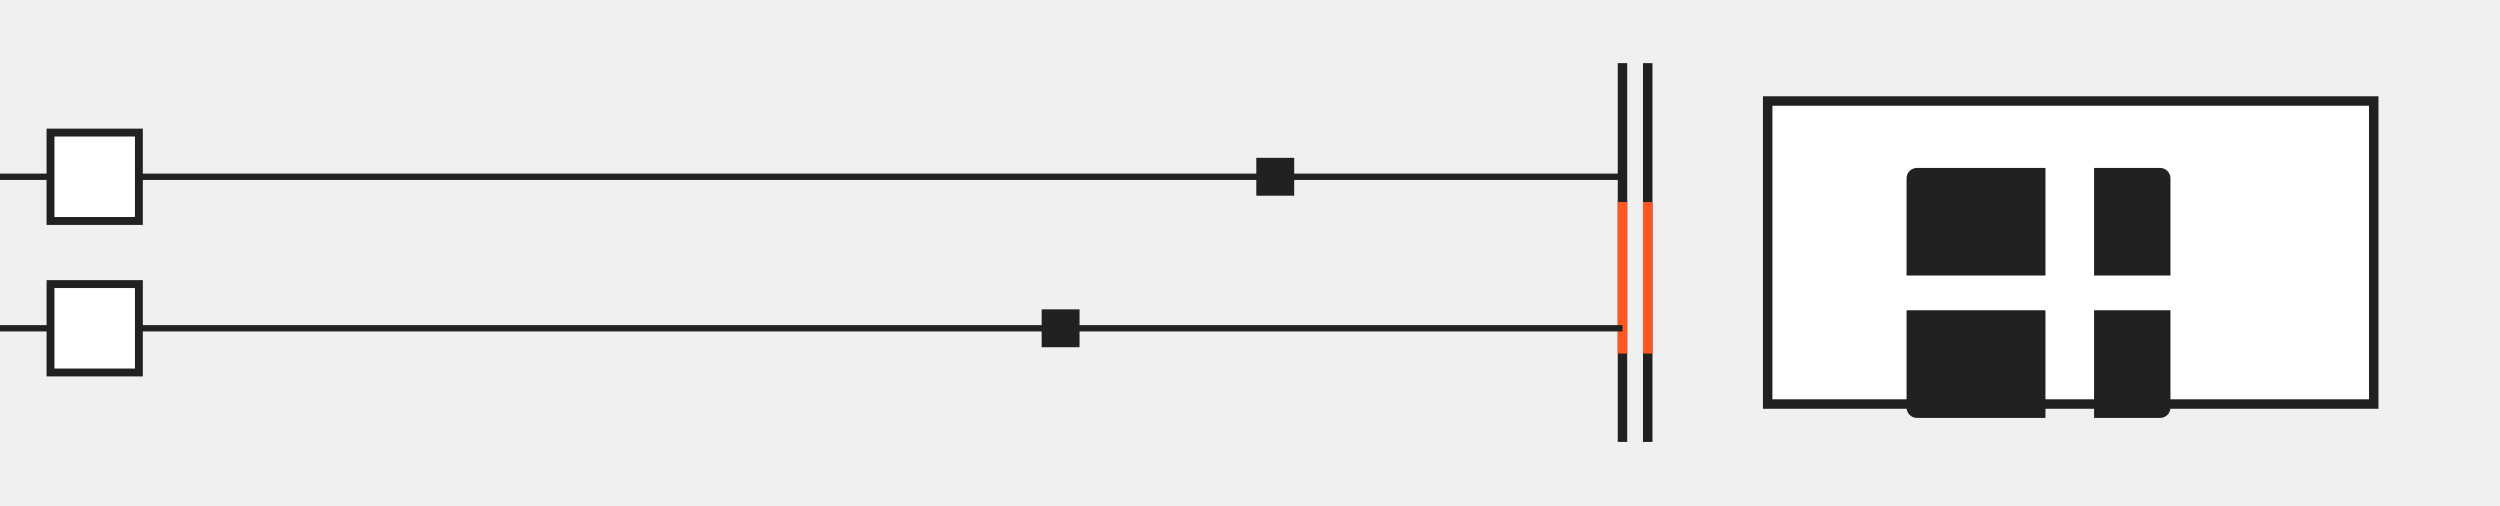
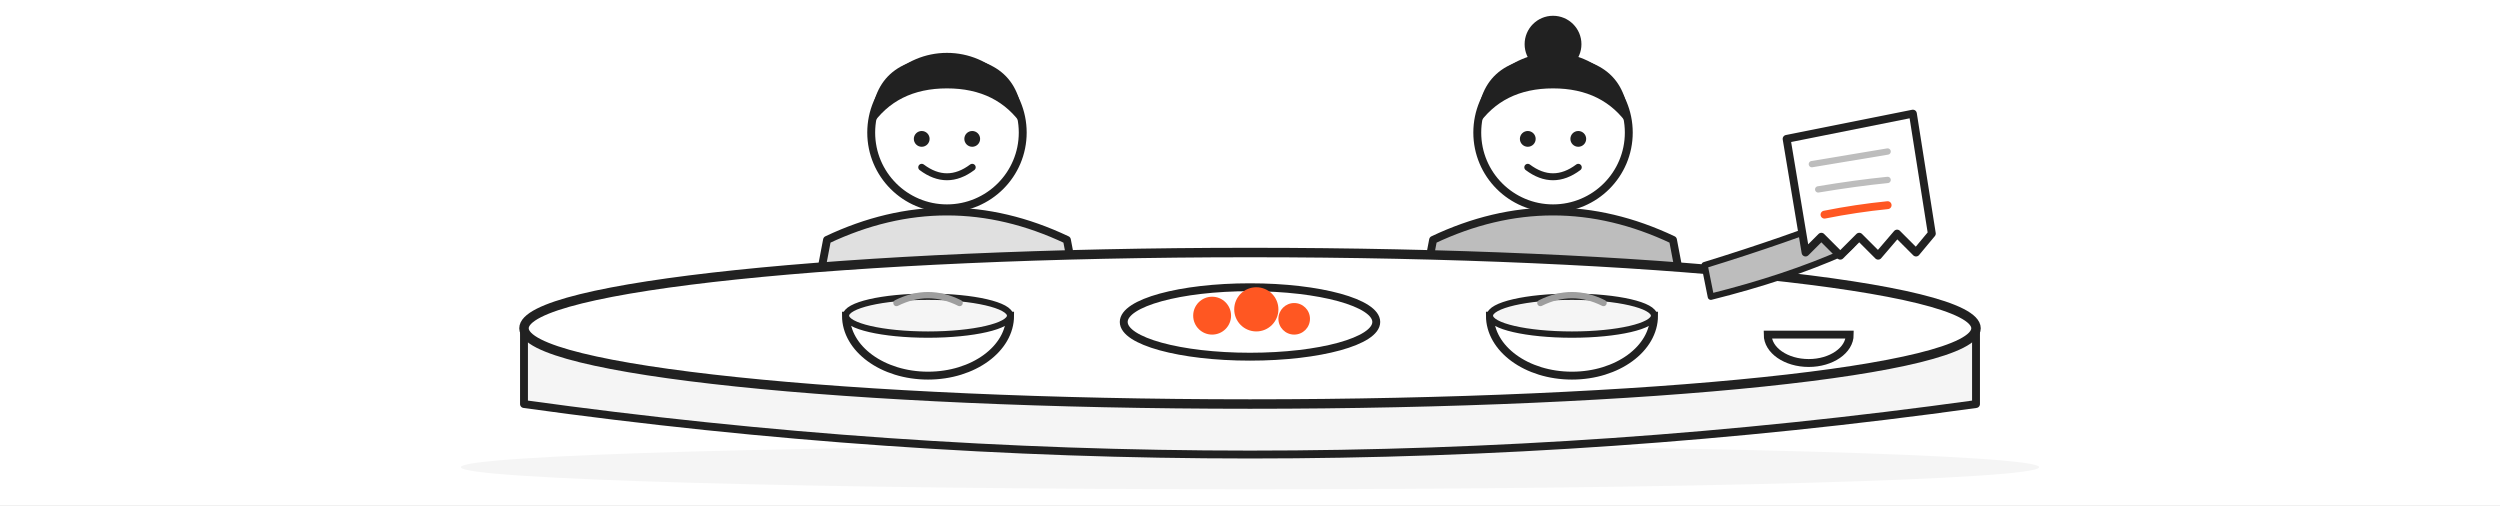
<svg xmlns="http://www.w3.org/2000/svg" viewBox="0 0 792 160">
-   <line x1="514" y1="20" x2="514" y2="140" stroke="#212121" stroke-width="3" />
-   <line x1="522" y1="20" x2="522" y2="140" stroke="#212121" stroke-width="3" />
-   <line x1="514" y1="64" x2="514" y2="112" stroke="#FF5722" stroke-width="3" />
-   <line x1="522" y1="64" x2="522" y2="112" stroke="#FF5722" stroke-width="3" />
-   <line x1="0" y1="56" x2="514" y2="56" stroke="#212121" stroke-width="2" />
-   <line x1="0" y1="104" x2="514" y2="104" stroke="#212121" stroke-width="2" />
-   <rect x="16" y="42" width="28" height="28" fill="#FFFFFF" stroke="#212121" stroke-width="2.5" />
-   <rect x="16" y="90" width="28" height="28" fill="#FFFFFF" stroke="#212121" stroke-width="2.5" />
-   <rect x="398" y="50" width="12" height="12" fill="#212121" />
-   <rect x="330" y="98" width="12" height="12" fill="#212121" />
-   <rect x="560" y="32" width="192" height="96" fill="#FFFFFF" stroke="#212121" stroke-width="3" />
-   <g transform="translate(593 40) scale(1.1)">
-     <path fill="#212121" d="M 10 15 C 10 13.34 11.34 12 13 12 H 50 V 43 H 10 Z M 64 12 H 83 C 84.66 12 86 13.34 86 15 V 43 H 64 Z M 10 53 H 50 V 84 H 13 C 11.34 84 10 82.66 10 81 Z M 64 53 H 86 V 81 C 86 82.66 84.66 84 83 84 H 64 Z" />
-   </g>
+   <path d="M0 0 H792 V160 H0 Z" fill="#FFFFFF" />
+   <ellipse cx="396" cy="148" rx="250" ry="7" fill="#F5F5F5" />
+   <path d="M262 76 Q300 58 338 76 L346 118 Q300 128 254 118 Z" fill="#E0E0E0" stroke="#212121" stroke-width="2.5" stroke-linejoin="round" />
+   <circle cx="300" cy="42" r="24" fill="#FFFFFF" stroke="#212121" stroke-width="2.5" />
+   <path d="M276 40 Q276 18 300 18 Q324 18 324 40 Q316 28 300 28 Q284 28 276 40 Z" fill="#212121" />
+   <circle cx="292" cy="44" r="2.5" fill="#212121" />
+   <circle cx="308" cy="44" r="2.5" fill="#212121" />
+   <path d="M292 53 Q300 59 308 53" fill="none" stroke="#212121" stroke-width="2.2" stroke-linecap="round" />
+   <path d="M454 76 Q492 58 530 76 L538 118 Q492 128 446 118 Z" fill="#BDBDBD" stroke="#212121" stroke-width="2.5" stroke-linejoin="round" />
+   <circle cx="492" cy="42" r="24" fill="#FFFFFF" stroke="#212121" stroke-width="2.5" />
+   <circle cx="492" cy="14" r="9" fill="#212121" />
+   <path d="M468 40 Q468 18 492 18 Q516 18 516 40 Q508 28 492 28 Q476 28 468 40 Z" fill="#212121" />
+   <circle cx="484" cy="44" r="2.5" fill="#212121" />
+   <circle cx="500" cy="44" r="2.5" fill="#212121" />
+   <path d="M484 53 Q492 59 500 53" fill="none" stroke="#212121" stroke-width="2.2" stroke-linecap="round" />
+   <path d="M166 104 Q396 142 626 104 L626 128 Q396 160 166 128 Z" fill="#F5F5F5" stroke="#212121" stroke-width="2.5" stroke-linejoin="round" />
+   <ellipse cx="396" cy="104" rx="230" ry="24" fill="#FFFFFF" stroke="#212121" stroke-width="3" />
+   <path d="M268 100 A26 19 0 0 0 320 100 Z" fill="#FFFFFF" stroke="#212121" stroke-width="2.5" />
+   <ellipse cx="294" cy="100" rx="26" ry="6" fill="#F5F5F5" stroke="#212121" stroke-width="2" />
+   <path d="M284 96 Q294 91 304 96" fill="none" stroke="#9E9E9E" stroke-width="2" stroke-linecap="round" />
+   <path d="M472 100 A26 19 0 0 0 524 100 Z" fill="#FFFFFF" stroke="#212121" stroke-width="2.5" />
+   <ellipse cx="498" cy="100" rx="26" ry="6" fill="#F5F5F5" stroke="#212121" stroke-width="2" />
+   <path d="M488 96 Q498 91 508 96" fill="none" stroke="#9E9E9E" stroke-width="2" stroke-linecap="round" />
+   <ellipse cx="396" cy="102" rx="40" ry="11" fill="#FFFFFF" stroke="#212121" stroke-width="2.5" />
+   <circle cx="384" cy="100" r="6" fill="#FF5722" />
+   <circle cx="398" cy="98" r="7" fill="#FF5722" />
+   <circle cx="410" cy="101" r="5" fill="#FF5722" />
+   <path d="M560 106 A13 9 0 0 0 586 106 Z" fill="#FFFFFF" stroke="#212121" stroke-width="2.5" />
+   <path d="M540 84 Q566 76 586 68 Q592 74 584 80 Q566 88 542 94 Z" fill="#BDBDBD" stroke="#212121" stroke-width="2" stroke-linejoin="round" />
+   <path d="M576 62 Q570 56 578 52 Q586 50 590 56 Q594 62 588 68 Q582 70 576 62 Z" fill="#FFFFFF" stroke="#212121" stroke-width="2" />
+   <path d="M566 44 L606 36 L612 74 L607 80 L601 74 L595 81 L589 75 L583 81 L577 75 L572 80 Z" fill="#FFFFFF" stroke="#212121" stroke-width="2.5" stroke-linejoin="round" />
+   <path d="M574 52 Q586 50 598 48 M576 60 Q588 58 598 57" fill="none" stroke="#BDBDBD" stroke-width="2" stroke-linecap="round" />
+   <path d="M578 68 Q588 66 598 65" fill="none" stroke="#FF5722" stroke-width="2.5" stroke-linecap="round" />
</svg>
